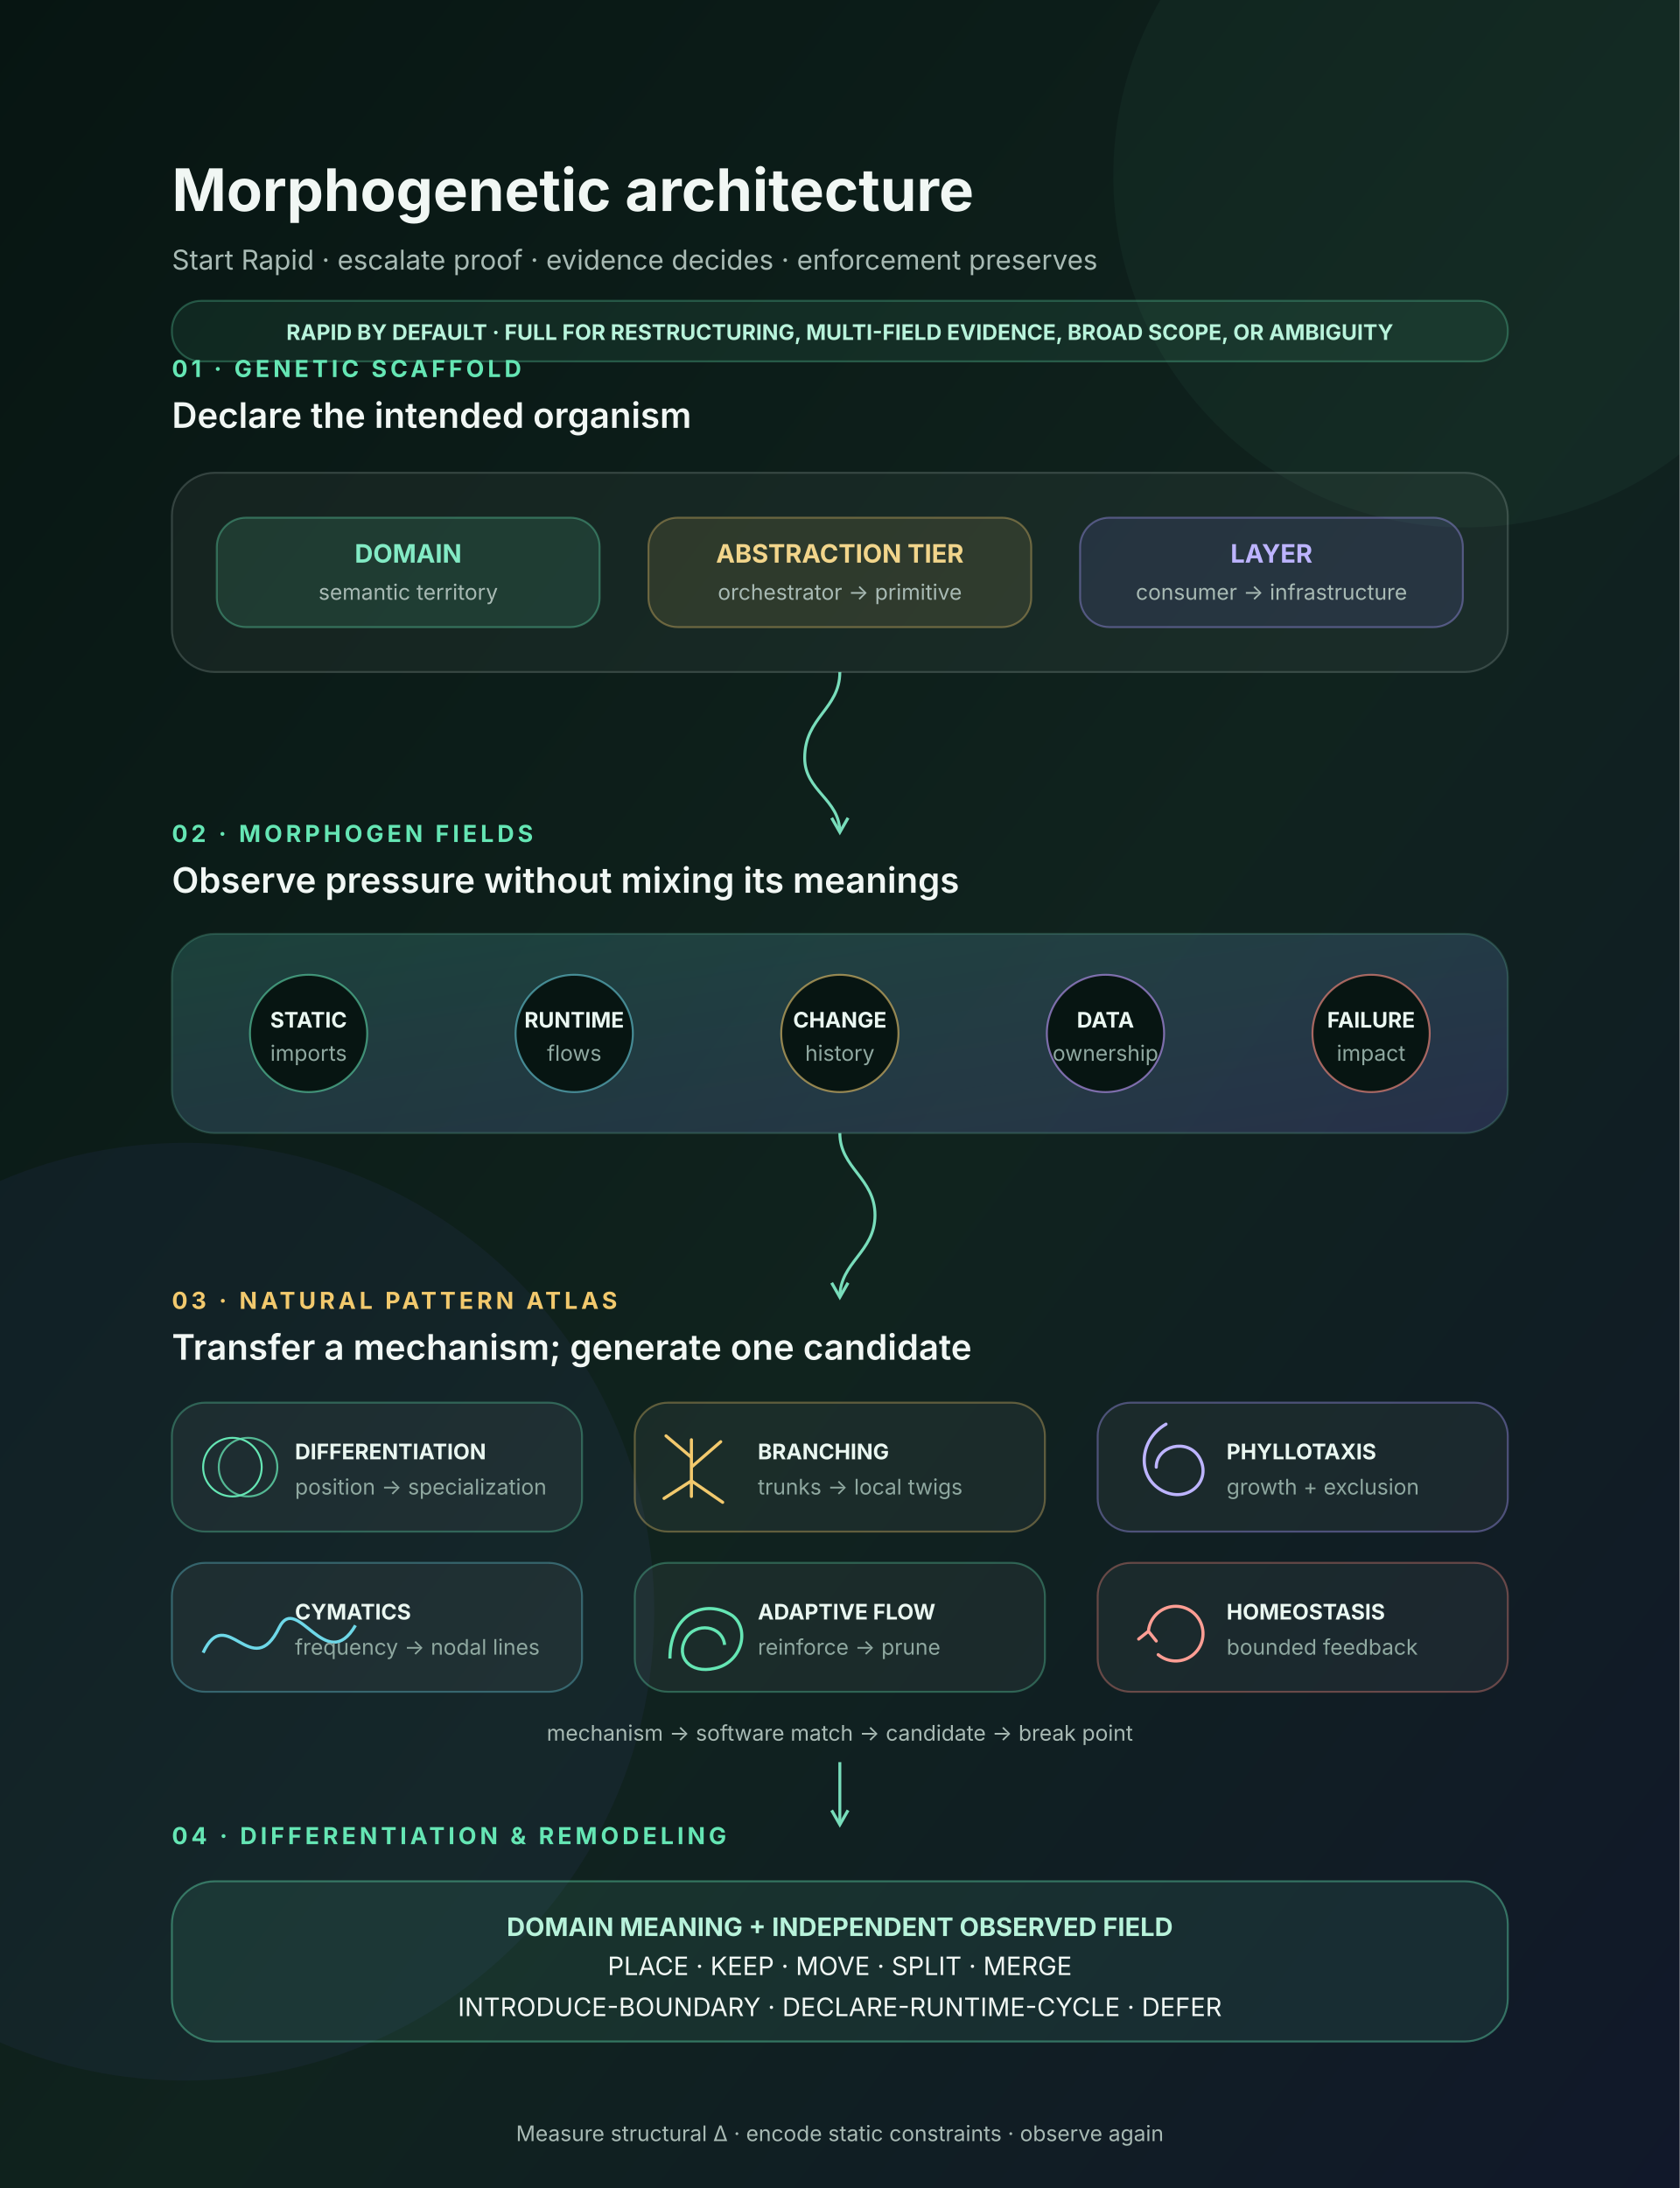
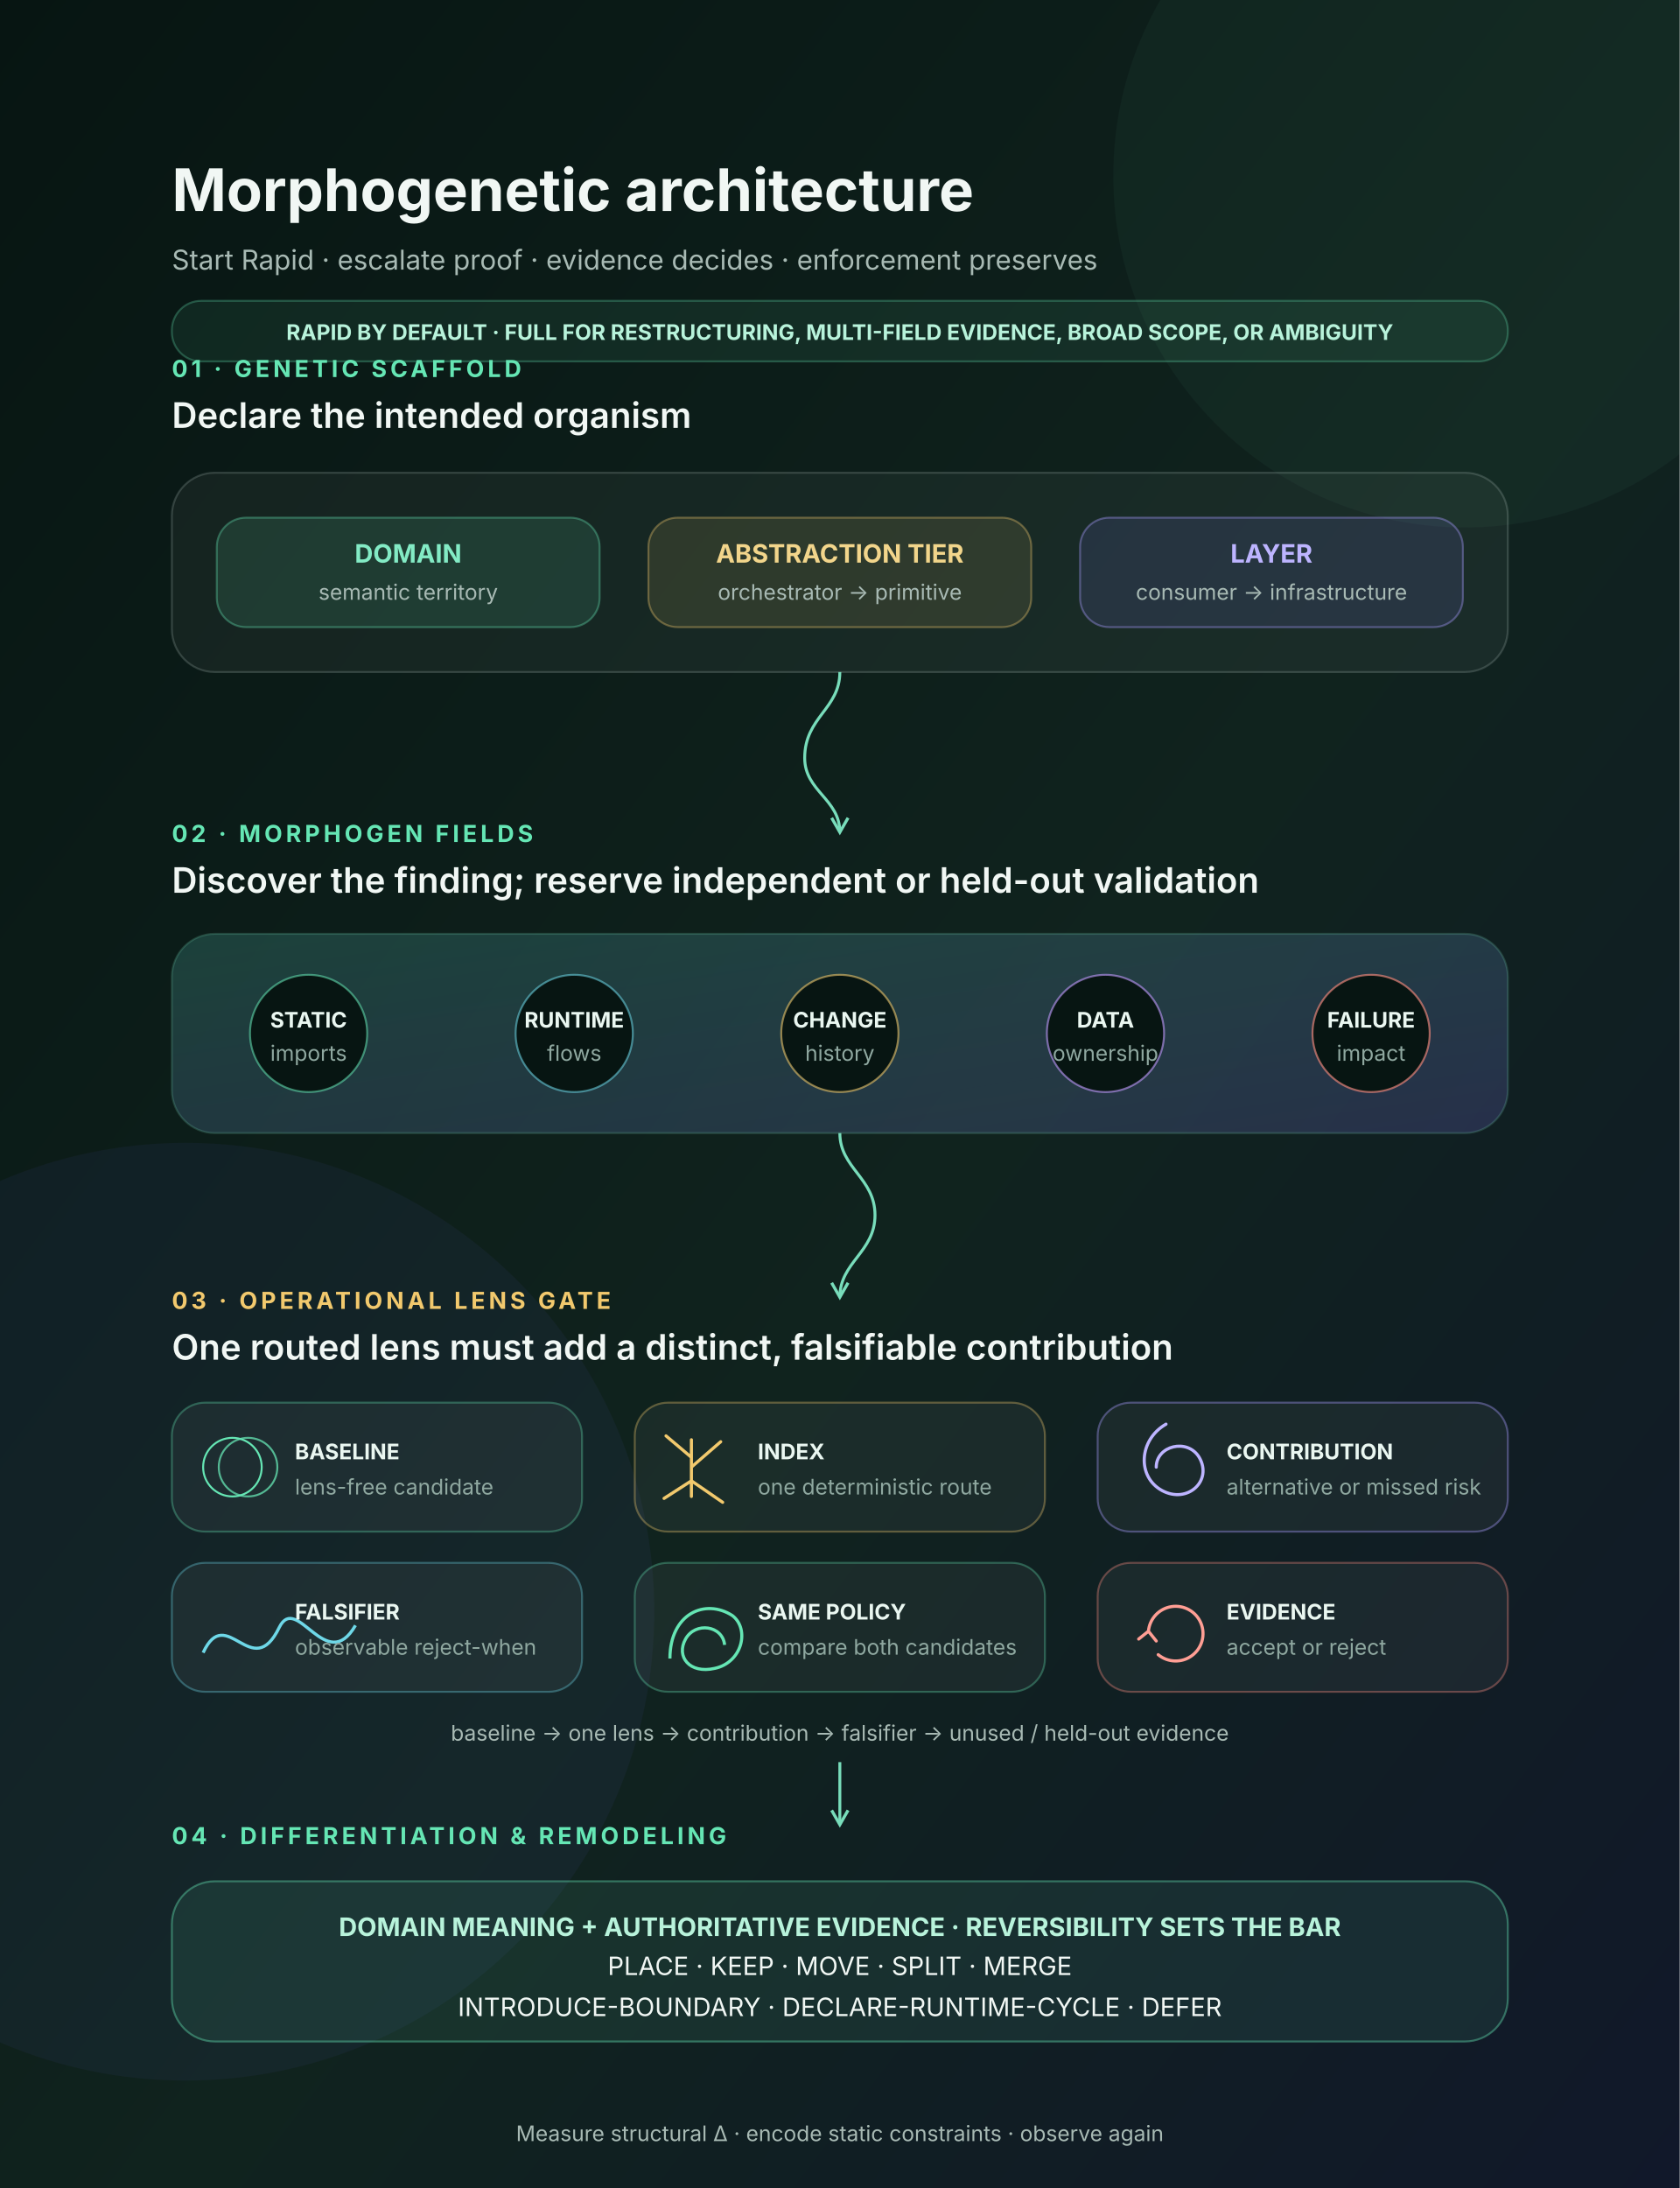
<svg xmlns="http://www.w3.org/2000/svg" width="860" height="1120" viewBox="0 0 860 1120" role="img" font-family="-apple-system, BlinkMacSystemFont, 'Segoe UI', system-ui, sans-serif">
  <defs>
    <linearGradient id="background" x1="0" y1="0" x2="1" y2="1">
      <stop offset="0" stop-color="#071512" />
      <stop offset="0.55" stop-color="#10231E" />
      <stop offset="1" stop-color="#11182A" />
    </linearGradient>
    <linearGradient id="life" x1="0" y1="0" x2="1" y2="0">
      <stop offset="0" stop-color="#65E6B4" />
      <stop offset="0.5" stop-color="#B8E986" />
      <stop offset="1" stop-color="#F2C96D" />
    </linearGradient>
    <linearGradient id="field" x1="0" y1="0" x2="1" y2="1">
      <stop offset="0" stop-color="#5AD8C5" stop-opacity="0.2" />
      <stop offset="1" stop-color="#8D7CFF" stop-opacity="0.18" />
    </linearGradient>
    <filter id="glow" x="-40%" y="-40%" width="180%" height="180%">
      <feGaussianBlur stdDeviation="5" result="blur" />
      <feMerge>
        <feMergeNode in="blur" />
        <feMergeNode in="SourceGraphic" />
      </feMerge>
    </filter>
    <marker id="arrow" viewBox="0 0 10 10" refX="8" refY="5" markerWidth="7" markerHeight="7" orient="auto">
      <path d="M1 1L8 5L1 9" fill="none" stroke="#78DDBB" stroke-width="1.5" />
    </marker>
  </defs>
  <rect width="860" height="1120" fill="url(#background)" />
  <circle cx="750" cy="90" r="180" fill="#4A8F79" opacity="0.07" />
  <circle cx="95" cy="825" r="240" fill="#6D5EE7" opacity="0.06" />
  <path d="M88 62H160" stroke="url(#life)" stroke-width="5" stroke-linecap="round" />
  <text x="88" y="108" font-size="30" font-weight="650" fill="#F1F7F4">Morphogenetic architecture</text>
  <text x="88" y="138" font-size="14" fill="#A8BAB4">Start Rapid · escalate proof · evidence decides · enforcement preserves</text>
  <rect x="88" y="154" width="684" height="31" rx="15" fill="#65E6B4" fill-opacity="0.08" stroke="#65E6B4" stroke-opacity="0.28" />
  <text x="430" y="174" font-size="11" font-weight="650" fill="#B8F3DB" text-anchor="middle">RAPID BY DEFAULT · FULL FOR RESTRUCTURING, MULTI-FIELD EVIDENCE, BROAD SCOPE, OR AMBIGUITY</text>
  <text x="88" y="193" font-size="12" font-weight="700" letter-spacing="1.8" fill="#65E6B4">01 · GENETIC SCAFFOLD</text>
  <text x="88" y="219" font-size="18" font-weight="600" fill="#F1F7F4">Declare the intended organism</text>
  <rect x="88" y="242" width="684" height="102" rx="22" fill="#FFFFFF" fill-opacity="0.045" stroke="#A8BAB4" stroke-opacity="0.24" />
  <g font-size="13">
    <rect x="111" y="265" width="196" height="56" rx="15" fill="#65E6B4" fill-opacity="0.12" stroke="#65E6B4" stroke-opacity="0.35" />
    <text x="209" y="288" font-weight="650" fill="#83EBC5" text-anchor="middle">DOMAIN</text>
    <text x="209" y="307" font-size="11" fill="#A8BAB4" text-anchor="middle">semantic territory</text>
    <rect x="332" y="265" width="196" height="56" rx="15" fill="#F2C96D" fill-opacity="0.11" stroke="#F2C96D" stroke-opacity="0.35" />
    <text x="430" y="288" font-weight="650" fill="#F2D58B" text-anchor="middle">ABSTRACTION TIER</text>
    <text x="430" y="307" font-size="11" fill="#A8BAB4" text-anchor="middle">orchestrator → primitive</text>
    <rect x="553" y="265" width="196" height="56" rx="15" fill="#8D7CFF" fill-opacity="0.12" stroke="#A99CFF" stroke-opacity="0.38" />
    <text x="651" y="288" font-weight="650" fill="#BDB4FF" text-anchor="middle">LAYER</text>
    <text x="651" y="307" font-size="11" fill="#A8BAB4" text-anchor="middle">consumer → infrastructure</text>
  </g>
  <path d="M430 344C430 363 412 367 412 388C412 405 430 409 430 426" fill="none" stroke="#78DDBB" stroke-width="1.5" marker-end="url(#arrow)" />
  <text x="88" y="431" font-size="12" font-weight="700" letter-spacing="1.8" fill="#65E6B4">02 · MORPHOGEN FIELDS</text>
-   <text x="88" y="457" font-size="18" font-weight="600" fill="#F1F7F4">Observe pressure without mixing its meanings</text>
+   <text x="88" y="457" font-size="18" font-weight="600" fill="#F1F7F4">Discover the finding; reserve independent or held-out validation</text>
  <rect x="88" y="478" width="684" height="102" rx="22" fill="url(#field)" stroke="#78DDBB" stroke-opacity="0.2" />
  <g font-size="11" text-anchor="middle">
    <circle cx="158" cy="529" r="30" fill="#071512" stroke="#65E6B4" stroke-opacity="0.55" />
    <text x="158" y="526" font-weight="650" fill="#EAF7F1">STATIC</text>
    <text x="158" y="543" fill="#8FA8A0">imports</text>
    <circle cx="294" cy="529" r="30" fill="#071512" stroke="#6ED8E8" stroke-opacity="0.55" />
    <text x="294" y="526" font-weight="650" fill="#EAF7F1">RUNTIME</text>
    <text x="294" y="543" fill="#8FA8A0">flows</text>
    <circle cx="430" cy="529" r="30" fill="#071512" stroke="#F2C96D" stroke-opacity="0.58" />
    <text x="430" y="526" font-weight="650" fill="#EAF7F1">CHANGE</text>
    <text x="430" y="543" fill="#8FA8A0">history</text>
    <circle cx="566" cy="529" r="30" fill="#071512" stroke="#C29BFF" stroke-opacity="0.6" />
    <text x="566" y="526" font-weight="650" fill="#EAF7F1">DATA</text>
    <text x="566" y="543" fill="#8FA8A0">ownership</text>
    <circle cx="702" cy="529" r="30" fill="#071512" stroke="#FF8E82" stroke-opacity="0.62" />
    <text x="702" y="526" font-weight="650" fill="#EAF7F1">FAILURE</text>
    <text x="702" y="543" fill="#8FA8A0">impact</text>
  </g>
  <path d="M430 580C430 598 448 603 448 622C448 641 430 646 430 664" fill="none" stroke="#78DDBB" stroke-width="1.5" marker-end="url(#arrow)" />
-   <text x="88" y="670" font-size="12" font-weight="700" letter-spacing="1.8" fill="#F2C96D">03 · NATURAL PATTERN ATLAS</text>
-   <text x="88" y="696" font-size="18" font-weight="600" fill="#F1F7F4">Transfer a mechanism; generate one candidate</text>
+   <text x="88" y="670" font-size="12" font-weight="700" letter-spacing="1.8" fill="#F2C96D">03 · OPERATIONAL LENS GATE</text>
+   <text x="88" y="696" font-size="18" font-weight="600" fill="#F1F7F4">One routed lens must add a distinct, falsifiable contribution</text>
  <g font-size="11">
    <rect x="88" y="718" width="210" height="66" rx="17" fill="#FFFFFF" fill-opacity="0.05" stroke="#65E6B4" stroke-opacity="0.32" />
    <circle cx="119" cy="751" r="15" fill="none" stroke="#65E6B4" />
    <circle cx="127" cy="751" r="15" fill="none" stroke="#65E6B4" opacity="0.75" />
-     <text x="151" y="747" font-weight="650" fill="#EAF7F1">DIFFERENTIATION</text>
-     <text x="151" y="765" fill="#8FA8A0">position → specialization</text>
+     <text x="151" y="747" font-weight="650" fill="#EAF7F1">BASELINE</text>
+     <text x="151" y="765" fill="#8FA8A0">lens-free candidate</text>
    <rect x="325" y="718" width="210" height="66" rx="17" fill="#FFFFFF" fill-opacity="0.05" stroke="#F2C96D" stroke-opacity="0.34" />
    <path d="M354 766V737M354 746L341 735M354 751L369 738M354 758L340 767M354 758L370 769" fill="none" stroke="#F2C96D" stroke-width="1.6" stroke-linecap="round" />
-     <text x="388" y="747" font-weight="650" fill="#EAF7F1">BRANCHING</text>
-     <text x="388" y="765" fill="#8FA8A0">trunks → local twigs</text>
+     <text x="388" y="747" font-weight="650" fill="#EAF7F1">INDEX</text>
+     <text x="388" y="765" fill="#8FA8A0">one deterministic route</text>
    <rect x="562" y="718" width="210" height="66" rx="17" fill="#FFFFFF" fill-opacity="0.05" stroke="#A99CFF" stroke-opacity="0.38" />
    <path d="M592 751c0-11 16-15 22-5 7 12-6 24-19 17-13-7-12-26 2-34" fill="none" stroke="#BDB4FF" stroke-width="1.6" stroke-linecap="round" />
-     <text x="628" y="747" font-weight="650" fill="#EAF7F1">PHYLLOTAXIS</text>
-     <text x="628" y="765" fill="#8FA8A0">growth + exclusion</text>
+     <text x="628" y="747" font-weight="650" fill="#EAF7F1">CONTRIBUTION</text>
+     <text x="628" y="765" fill="#8FA8A0">alternative or missed risk</text>
    <rect x="88" y="800" width="210" height="66" rx="17" fill="#FFFFFF" fill-opacity="0.05" stroke="#6ED8E8" stroke-opacity="0.34" />
    <path d="M104 846C116 820 129 862 143 833C152 815 167 858 182 832" fill="none" stroke="#6ED8E8" stroke-width="1.6" />
-     <text x="151" y="829" font-weight="650" fill="#EAF7F1">CYMATICS</text>
-     <text x="151" y="847" fill="#8FA8A0">frequency → nodal lines</text>
+     <text x="151" y="829" font-weight="650" fill="#EAF7F1">FALSIFIER</text>
+     <text x="151" y="847" fill="#8FA8A0">observable reject-when</text>
    <rect x="325" y="800" width="210" height="66" rx="17" fill="#FFFFFF" fill-opacity="0.05" stroke="#65E6B4" stroke-opacity="0.32" />
    <path d="M343 849C343 826 361 818 375 827C384 834 380 851 366 854C353 857 346 848 351 839C356 830 370 832 371 842" fill="none" stroke="#65E6B4" stroke-width="1.6" />
-     <text x="388" y="829" font-weight="650" fill="#EAF7F1">ADAPTIVE FLOW</text>
-     <text x="388" y="847" fill="#8FA8A0">reinforce → prune</text>
+     <text x="388" y="829" font-weight="650" fill="#EAF7F1">SAME POLICY</text>
+     <text x="388" y="847" fill="#8FA8A0">compare both candidates</text>
    <rect x="562" y="800" width="210" height="66" rx="17" fill="#FFFFFF" fill-opacity="0.05" stroke="#FF8E82" stroke-opacity="0.35" />
    <path d="M588 835a14 14 0 1 1 5 12M588 835l-5 4M588 835l4 5" fill="none" stroke="#FF9E94" stroke-width="1.6" stroke-linecap="round" />
-     <text x="628" y="829" font-weight="650" fill="#EAF7F1">HOMEOSTASIS</text>
-     <text x="628" y="847" fill="#8FA8A0">bounded feedback</text>
+     <text x="628" y="829" font-weight="650" fill="#EAF7F1">EVIDENCE</text>
+     <text x="628" y="847" fill="#8FA8A0">accept or reject</text>
  </g>
-   <text x="430" y="891" font-size="11" fill="#A8BAB4" text-anchor="middle">mechanism → software match → candidate → break point</text>
+   <text x="430" y="891" font-size="11" fill="#A8BAB4" text-anchor="middle">baseline → one lens → contribution → falsifier → unused / held-out evidence</text>
  <path d="M430 902V934" fill="none" stroke="#78DDBB" stroke-width="1.5" marker-end="url(#arrow)" />
  <text x="88" y="944" font-size="12" font-weight="700" letter-spacing="1.8" fill="#65E6B4">04 · DIFFERENTIATION &amp; REMODELING</text>
  <rect x="88" y="963" width="684" height="82" rx="22" fill="#65E6B4" fill-opacity="0.09" stroke="#65E6B4" stroke-opacity="0.4" />
-   <text x="430" y="991" font-size="13" font-weight="650" fill="#B8F3DB" text-anchor="middle">DOMAIN MEANING + INDEPENDENT OBSERVED FIELD</text>
+   <text x="430" y="991" font-size="13" font-weight="650" fill="#B8F3DB" text-anchor="middle">DOMAIN MEANING + AUTHORITATIVE EVIDENCE · REVERSIBILITY SETS THE BAR</text>
  <text x="430" y="1011" font-size="13" fill="#F1F7F4" text-anchor="middle">PLACE · KEEP · MOVE · SPLIT · MERGE</text>
  <text x="430" y="1032" font-size="13" fill="#F1F7F4" text-anchor="middle">INTRODUCE-BOUNDARY · DECLARE-RUNTIME-CYCLE · DEFER</text>
  <path d="M128 1074H732" stroke="url(#life)" stroke-width="2" stroke-linecap="round" opacity="0.7" />
  <text x="430" y="1096" font-size="11" fill="#A8BAB4" text-anchor="middle">Measure structural Δ · encode static constraints · observe again</text>
</svg>
